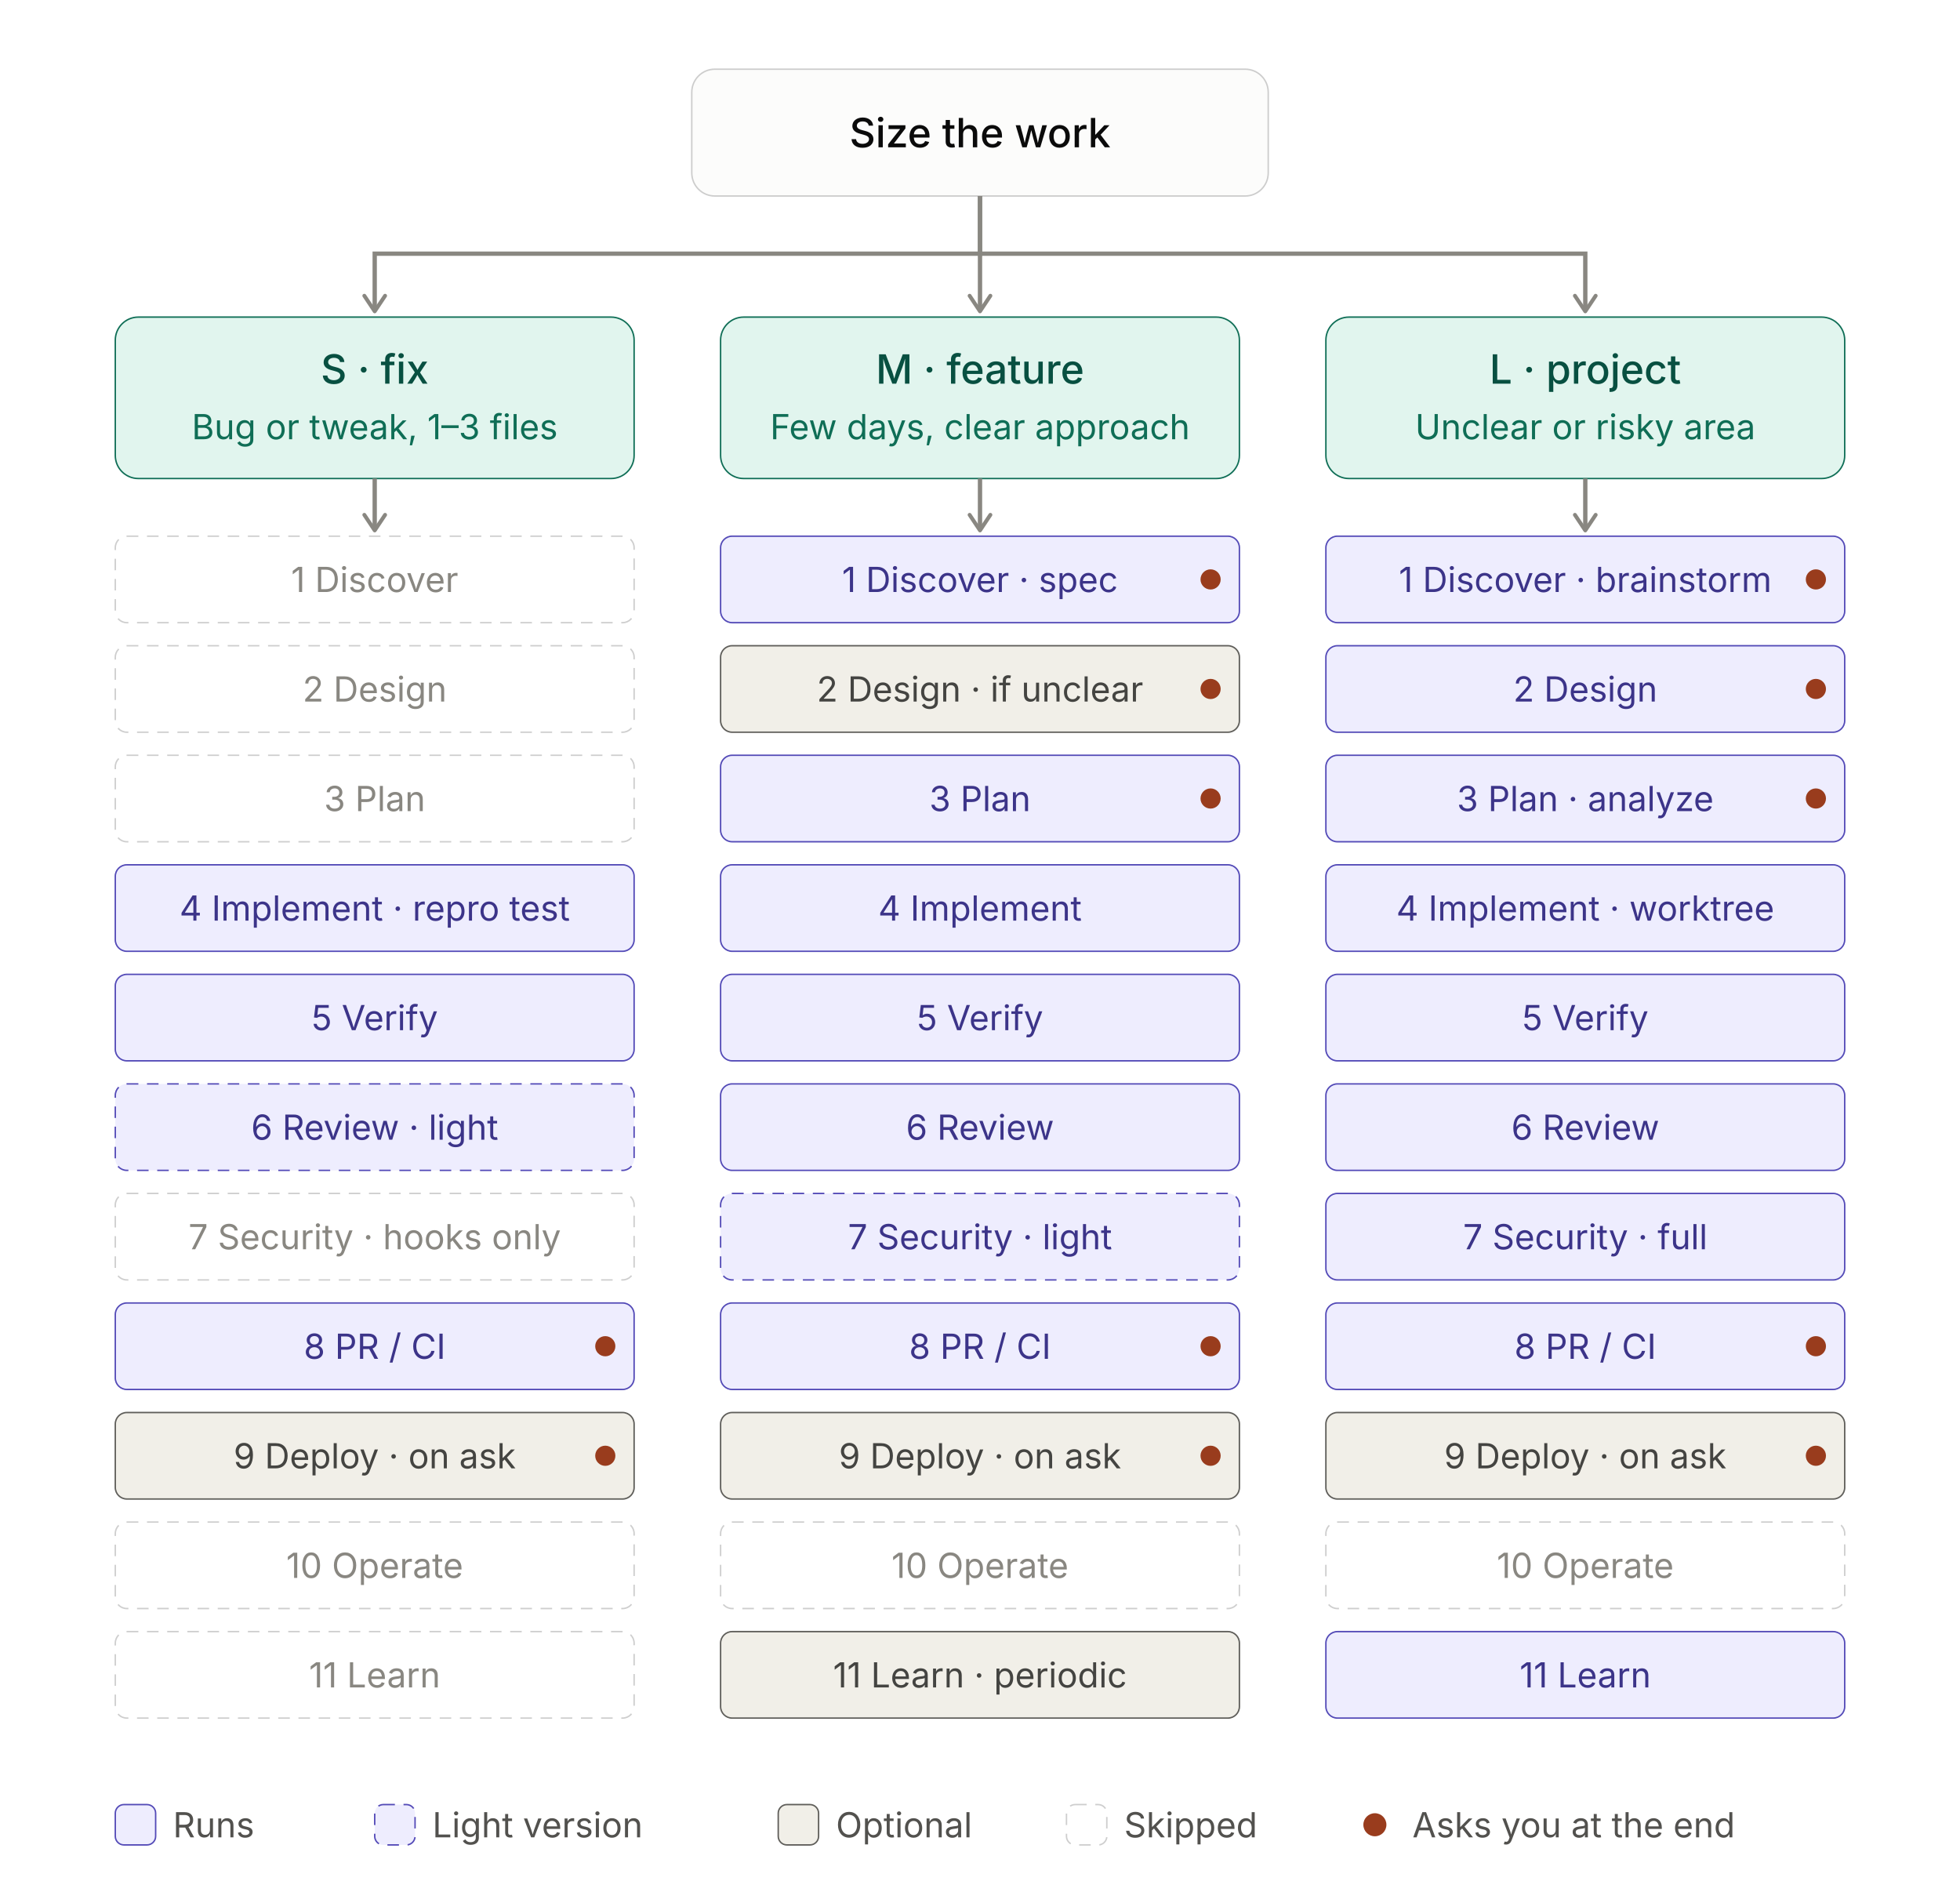
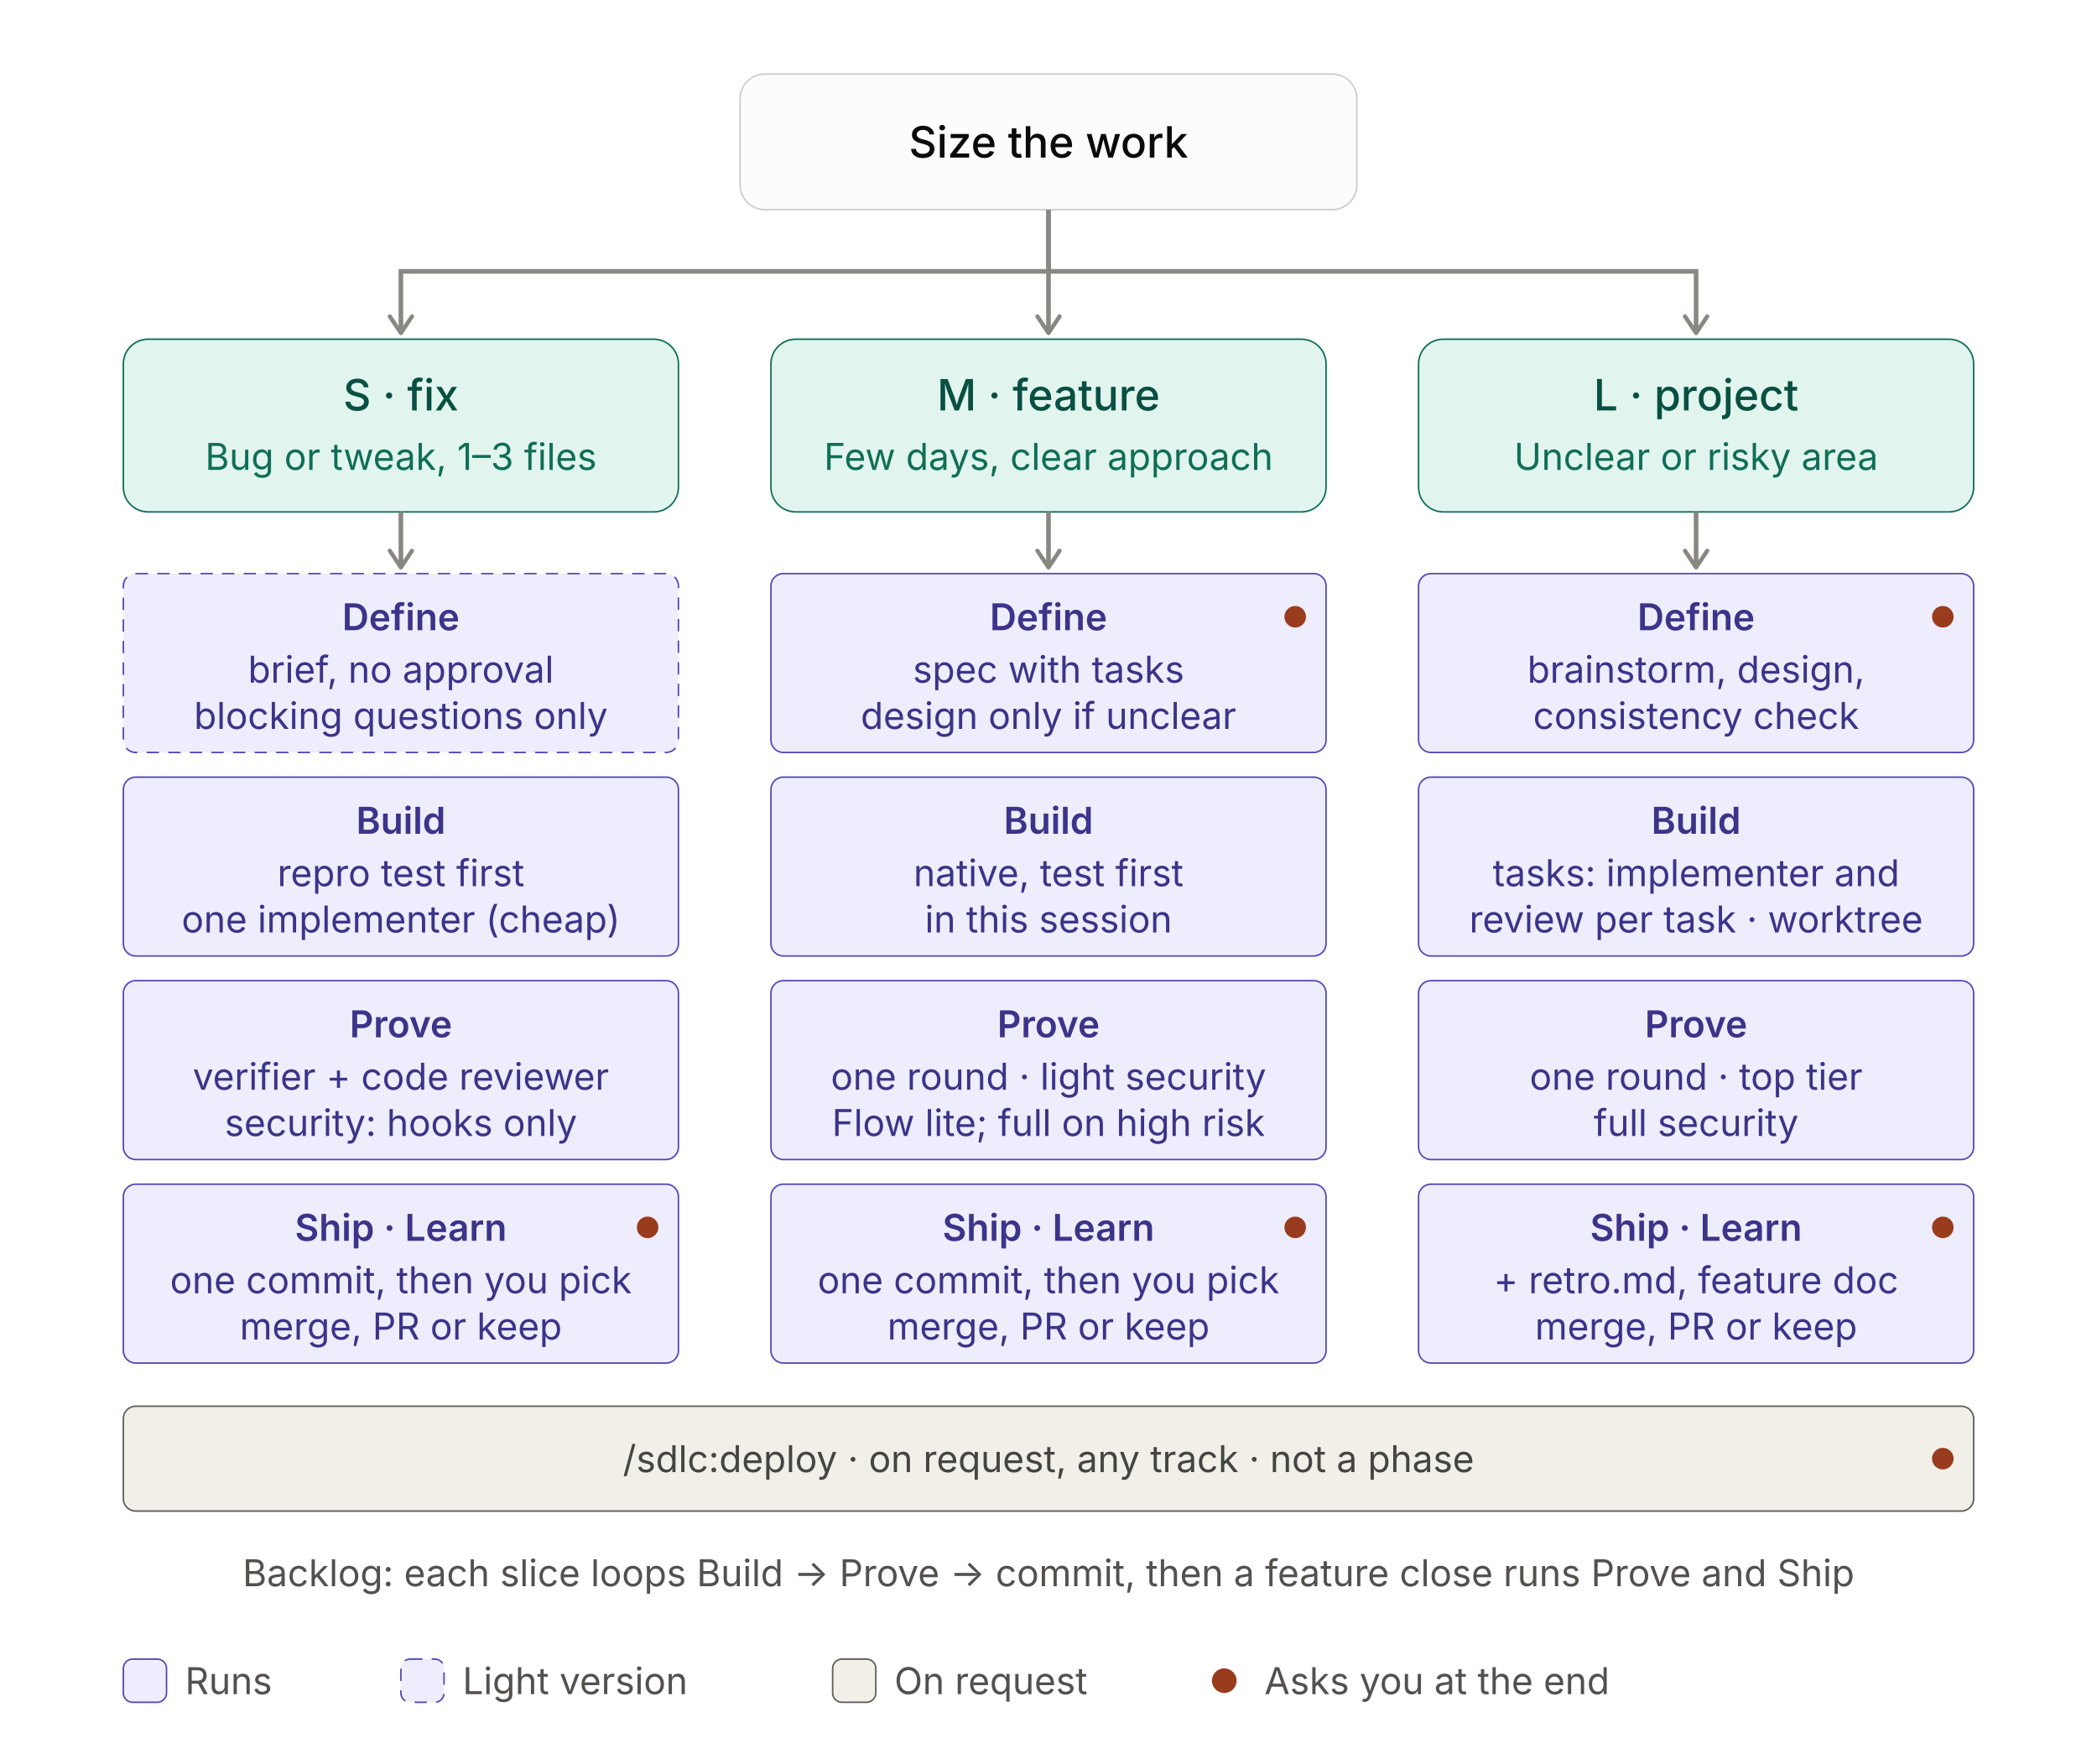
- <svg xmlns="http://www.w3.org/2000/svg" width="100%" viewBox="0 0 680 660" role="img">
+ <svg xmlns="http://www.w3.org/2000/svg" width="100%" viewBox="0 0 680 572" role="img">
  <style>
text{font-family:anthropic-sans,-apple-system,"system-ui","Segoe UI",sans-serif;text-anchor:middle;dominant-baseline:central}
.a{fill:none;stroke:#898781;stroke-width:1.5}
.t{font-size:14px;font-weight:500}.s{font-size:12px}.r{font-size:12px}
.l{font-size:12px;fill:#52514e}.l[text-anchor=start]{text-anchor:start}
rect{stroke-width:.5}
.neutral rect{fill:#fcfcfb;stroke:rgba(11,11,11,.2)}.neutral .t{fill:#0b0b0b}
.head rect{fill:#e1f5ee;stroke:#0f6e56}.head .t{fill:#085041}.head .s{fill:#0f6e56}
.run rect{fill:#eeedfe;stroke:#534ab7}.run .r{fill:#3c3489}
.light rect{fill:#eeedfe;stroke:#534ab7;stroke-dasharray:4 3}.light .r{fill:#3c3489}
.opt rect{fill:#f1efe8;stroke:#5f5e5a}.opt .r{fill:#444441}
.skip rect{fill:none;stroke:rgba(11,11,11,.2);stroke-dasharray:4 3}.skip .r{fill:#898781}
.dot{fill:#993c1d}
@media (prefers-color-scheme:dark){
.a{stroke:#a09e96}.l{fill:#aaa8a2}
.neutral rect{fill:#262624;stroke:rgba(255,255,255,.2)}.neutral .t{fill:#f0efea}
.head rect{fill:#0c3228;stroke:#5ac8a5}.head .t{fill:#aae6d4}.head .s{fill:#5ac8a5}
.run rect,.light rect{fill:#26244a;stroke:#a098f0}.run .r,.light .r{fill:#cecbfa}
.opt rect{fill:#2e2d2a;stroke:#a09e96}.opt .r{fill:#d3d1c7}
.skip rect{stroke:rgba(255,255,255,.2)}.skip .r{fill:#8a8881}
.dot{fill:#e68c6e}
}</style>
  <defs>
    <marker id="arrow" viewBox="0 0 10 10" refX="8" refY="5" markerWidth="6" markerHeight="6" orient="auto-start-reverse">
      <path d="M2 1L8 5L2 9" fill="none" stroke="context-stroke" stroke-width="1.5" stroke-linecap="round" stroke-linejoin="round" />
    </marker>
  </defs>
  <g class="neutral">
    <rect x="240" y="24" width="200" height="44" rx="8" />
    <text class="t" x="340" y="46">Size the work</text>
  </g>
  <path class="a" marker-end="url(#arrow)" d="M340 68 L340 88 L130 88 L130 108" />
  <line class="a" marker-end="url(#arrow)" x1="340" y1="68" x2="340" y2="108" />
  <path class="a" marker-end="url(#arrow)" d="M340 88 L550 88 L550 108" />
  <g class="head">
    <rect x="40" y="110" width="180" height="56" rx="8" />
    <text class="t" x="130.0" y="128">S · fix</text>
    <text class="s" x="130.0" y="148">Bug or tweak, 1–3 files</text>
  </g>
  <line class="a" marker-end="url(#arrow)" x1="130.0" y1="166" x2="130.0" y2="184" />
-   <g class="skip">
-     <rect x="40" y="186" width="180" height="30" rx="4" />
-     <text class="r" x="130.0" y="201">1 Discover</text>
-   </g>
-   <g class="skip">
-     <rect x="40" y="224" width="180" height="30" rx="4" />
-     <text class="r" x="130.0" y="239">2 Design</text>
-   </g>
-   <g class="skip">
-     <rect x="40" y="262" width="180" height="30" rx="4" />
-     <text class="r" x="130.0" y="277">3 Plan</text>
+   <g class="light">
+     <rect x="40" y="186" width="180" height="58" rx="4" />
+     <text class="r" x="130.0" y="200" font-weight="600">Define</text>
+     <text class="r" x="130.0" y="217">brief, no approval</text>
+     <text class="r" x="130.0" y="232">blocking questions only</text>
  </g>
  <g class="run">
-     <rect x="40" y="300" width="180" height="30" rx="4" />
-     <text class="r" x="130.0" y="315">4 Implement · repro test</text>
+     <rect x="40" y="252" width="180" height="58" rx="4" />
+     <text class="r" x="130.0" y="266" font-weight="600">Build</text>
+     <text class="r" x="130.0" y="283">repro test first</text>
+     <text class="r" x="130.0" y="298">one implementer (cheap)</text>
  </g>
  <g class="run">
-     <rect x="40" y="338" width="180" height="30" rx="4" />
-     <text class="r" x="130.0" y="353">5 Verify</text>
-   </g>
-   <g class="light">
-     <rect x="40" y="376" width="180" height="30" rx="4" />
-     <text class="r" x="130.0" y="391">6 Review · light</text>
-   </g>
-   <g class="skip">
-     <rect x="40" y="414" width="180" height="30" rx="4" />
-     <text class="r" x="130.0" y="429">7 Security · hooks only</text>
+     <rect x="40" y="318" width="180" height="58" rx="4" />
+     <text class="r" x="130.0" y="332" font-weight="600">Prove</text>
+     <text class="r" x="130.0" y="349">verifier + code reviewer</text>
+     <text class="r" x="130.0" y="364">security: hooks only</text>
  </g>
  <g class="run">
-     <rect x="40" y="452" width="180" height="30" rx="4" />
-     <text class="r" x="130.0" y="467">8 PR / CI</text>
-     <circle class="dot" cx="210" cy="467" r="3.5" />
-   </g>
-   <g class="opt">
-     <rect x="40" y="490" width="180" height="30" rx="4" />
-     <text class="r" x="130.0" y="505">9 Deploy · on ask</text>
-     <circle class="dot" cx="210" cy="505" r="3.5" />
-   </g>
-   <g class="skip">
-     <rect x="40" y="528" width="180" height="30" rx="4" />
-     <text class="r" x="130.0" y="543">10 Operate</text>
-   </g>
-   <g class="skip">
-     <rect x="40" y="566" width="180" height="30" rx="4" />
-     <text class="r" x="130.0" y="581">11 Learn</text>
+     <rect x="40" y="384" width="180" height="58" rx="4" />
+     <text class="r" x="130.0" y="398" font-weight="600">Ship · Learn</text>
+     <text class="r" x="130.0" y="415">one commit, then you pick</text>
+     <text class="r" x="130.0" y="430">merge, PR or keep</text>
+     <circle class="dot" cx="210" cy="398" r="3.5" />
  </g>
  <g class="head">
    <rect x="250" y="110" width="180" height="56" rx="8" />
    <text class="t" x="340.0" y="128">M · feature</text>
    <text class="s" x="340.0" y="148">Few days, clear approach</text>
  </g>
  <line class="a" marker-end="url(#arrow)" x1="340.0" y1="166" x2="340.0" y2="184" />
  <g class="run">
-     <rect x="250" y="186" width="180" height="30" rx="4" />
-     <text class="r" x="340.0" y="201">1 Discover · spec</text>
-     <circle class="dot" cx="420" cy="201" r="3.5" />
-   </g>
-   <g class="opt">
-     <rect x="250" y="224" width="180" height="30" rx="4" />
-     <text class="r" x="340.0" y="239">2 Design · if unclear</text>
-     <circle class="dot" cx="420" cy="239" r="3.5" />
+     <rect x="250" y="186" width="180" height="58" rx="4" />
+     <text class="r" x="340.0" y="200" font-weight="600">Define</text>
+     <text class="r" x="340.0" y="217">spec with tasks</text>
+     <text class="r" x="340.0" y="232">design only if unclear</text>
+     <circle class="dot" cx="420" cy="200" r="3.5" />
  </g>
  <g class="run">
-     <rect x="250" y="262" width="180" height="30" rx="4" />
-     <text class="r" x="340.0" y="277">3 Plan</text>
-     <circle class="dot" cx="420" cy="277" r="3.5" />
+     <rect x="250" y="252" width="180" height="58" rx="4" />
+     <text class="r" x="340.0" y="266" font-weight="600">Build</text>
+     <text class="r" x="340.0" y="283">native, test first</text>
+     <text class="r" x="340.0" y="298">in this session</text>
  </g>
  <g class="run">
-     <rect x="250" y="300" width="180" height="30" rx="4" />
-     <text class="r" x="340.0" y="315">4 Implement</text>
+     <rect x="250" y="318" width="180" height="58" rx="4" />
+     <text class="r" x="340.0" y="332" font-weight="600">Prove</text>
+     <text class="r" x="340.0" y="349">one round · light security</text>
+     <text class="r" x="340.0" y="364">Flow lite; full on high risk</text>
  </g>
  <g class="run">
-     <rect x="250" y="338" width="180" height="30" rx="4" />
-     <text class="r" x="340.0" y="353">5 Verify</text>
-   </g>
-   <g class="run">
-     <rect x="250" y="376" width="180" height="30" rx="4" />
-     <text class="r" x="340.0" y="391">6 Review</text>
-   </g>
-   <g class="light">
-     <rect x="250" y="414" width="180" height="30" rx="4" />
-     <text class="r" x="340.0" y="429">7 Security · light</text>
-   </g>
-   <g class="run">
-     <rect x="250" y="452" width="180" height="30" rx="4" />
-     <text class="r" x="340.0" y="467">8 PR / CI</text>
-     <circle class="dot" cx="420" cy="467" r="3.5" />
-   </g>
-   <g class="opt">
-     <rect x="250" y="490" width="180" height="30" rx="4" />
-     <text class="r" x="340.0" y="505">9 Deploy · on ask</text>
-     <circle class="dot" cx="420" cy="505" r="3.5" />
-   </g>
-   <g class="skip">
-     <rect x="250" y="528" width="180" height="30" rx="4" />
-     <text class="r" x="340.0" y="543">10 Operate</text>
-   </g>
-   <g class="opt">
-     <rect x="250" y="566" width="180" height="30" rx="4" />
-     <text class="r" x="340.0" y="581">11 Learn · periodic</text>
+     <rect x="250" y="384" width="180" height="58" rx="4" />
+     <text class="r" x="340.0" y="398" font-weight="600">Ship · Learn</text>
+     <text class="r" x="340.0" y="415">one commit, then you pick</text>
+     <text class="r" x="340.0" y="430">merge, PR or keep</text>
+     <circle class="dot" cx="420" cy="398" r="3.5" />
  </g>
  <g class="head">
    <rect x="460" y="110" width="180" height="56" rx="8" />
    <text class="t" x="550.0" y="128">L · project</text>
    <text class="s" x="550.0" y="148">Unclear or risky area</text>
  </g>
  <line class="a" marker-end="url(#arrow)" x1="550.0" y1="166" x2="550.0" y2="184" />
  <g class="run">
-     <rect x="460" y="186" width="180" height="30" rx="4" />
-     <text class="r" x="550.0" y="201">1 Discover · brainstorm</text>
-     <circle class="dot" cx="630" cy="201" r="3.5" />
+     <rect x="460" y="186" width="180" height="58" rx="4" />
+     <text class="r" x="550.0" y="200" font-weight="600">Define</text>
+     <text class="r" x="550.0" y="217">brainstorm, design,</text>
+     <text class="r" x="550.0" y="232">consistency check</text>
+     <circle class="dot" cx="630" cy="200" r="3.5" />
  </g>
  <g class="run">
-     <rect x="460" y="224" width="180" height="30" rx="4" />
-     <text class="r" x="550.0" y="239">2 Design</text>
-     <circle class="dot" cx="630" cy="239" r="3.5" />
+     <rect x="460" y="252" width="180" height="58" rx="4" />
+     <text class="r" x="550.0" y="266" font-weight="600">Build</text>
+     <text class="r" x="550.0" y="283">tasks: implementer and</text>
+     <text class="r" x="550.0" y="298">review per task · worktree</text>
  </g>
  <g class="run">
-     <rect x="460" y="262" width="180" height="30" rx="4" />
-     <text class="r" x="550.0" y="277">3 Plan · analyze</text>
-     <circle class="dot" cx="630" cy="277" r="3.5" />
+     <rect x="460" y="318" width="180" height="58" rx="4" />
+     <text class="r" x="550.0" y="332" font-weight="600">Prove</text>
+     <text class="r" x="550.0" y="349">one round · top tier</text>
+     <text class="r" x="550.0" y="364">full security</text>
  </g>
  <g class="run">
-     <rect x="460" y="300" width="180" height="30" rx="4" />
-     <text class="r" x="550.0" y="315">4 Implement · worktree</text>
-   </g>
-   <g class="run">
-     <rect x="460" y="338" width="180" height="30" rx="4" />
-     <text class="r" x="550.0" y="353">5 Verify</text>
-   </g>
-   <g class="run">
-     <rect x="460" y="376" width="180" height="30" rx="4" />
-     <text class="r" x="550.0" y="391">6 Review</text>
-   </g>
-   <g class="run">
-     <rect x="460" y="414" width="180" height="30" rx="4" />
-     <text class="r" x="550.0" y="429">7 Security · full</text>
-   </g>
-   <g class="run">
-     <rect x="460" y="452" width="180" height="30" rx="4" />
-     <text class="r" x="550.0" y="467">8 PR / CI</text>
-     <circle class="dot" cx="630" cy="467" r="3.5" />
+     <rect x="460" y="384" width="180" height="58" rx="4" />
+     <text class="r" x="550.0" y="398" font-weight="600">Ship · Learn</text>
+     <text class="r" x="550.0" y="415">+ retro.md, feature doc</text>
+     <text class="r" x="550.0" y="430">merge, PR or keep</text>
+     <circle class="dot" cx="630" cy="398" r="3.5" />
  </g>
  <g class="opt">
-     <rect x="460" y="490" width="180" height="30" rx="4" />
-     <text class="r" x="550.0" y="505">9 Deploy · on ask</text>
-     <circle class="dot" cx="630" cy="505" r="3.5" />
+     <rect x="40" y="456" width="600" height="34" rx="4" />
+     <text class="r" x="340" y="473">/sdlc:deploy · on request, any track · not a phase</text>
+     <circle class="dot" cx="630" cy="473" r="3.5" />
  </g>
-   <g class="skip">
-     <rect x="460" y="528" width="180" height="30" rx="4" />
-     <text class="r" x="550.0" y="543">10 Operate</text>
+   <text class="l" x="340" y="510">Backlog: each slice loops Build → Prove → commit, then a feature close runs Prove and Ship</text>
+   <g class="run">
+     <rect x="40" y="538" width="14" height="14" rx="3" />
  </g>
-   <g class="run">
-     <rect x="460" y="566" width="180" height="30" rx="4" />
-     <text class="r" x="550.0" y="581">11 Learn</text>
+   <text class="l" text-anchor="start" x="60" y="545">Runs</text>
+   <g class="light">
+     <rect x="130" y="538" width="14" height="14" rx="3" />
  </g>
-   <g class="run">
-     <rect x="40" y="626" width="14" height="14" rx="3" />
+   <text class="l" text-anchor="start" x="150" y="545">Light version</text>
+   <g class="opt">
+     <rect x="270" y="538" width="14" height="14" rx="3" />
  </g>
-   <text class="l" text-anchor="start" x="60" y="633">Runs</text>
-   <g class="light">
-     <rect x="130" y="626" width="14" height="14" rx="3" />
-   </g>
-   <text class="l" text-anchor="start" x="150" y="633">Light version</text>
-   <g class="opt">
-     <rect x="270" y="626" width="14" height="14" rx="3" />
-   </g>
-   <text class="l" text-anchor="start" x="290" y="633">Optional</text>
-   <g class="skip">
-     <rect x="370" y="626" width="14" height="14" rx="3" />
-   </g>
-   <text class="l" text-anchor="start" x="390" y="633">Skipped</text>
-   <circle class="dot" cx="477" cy="633" r="4" />
-   <text class="l" text-anchor="start" x="490" y="633">Asks you at the end</text>
+   <text class="l" text-anchor="start" x="290" y="545">On request</text>
+   <circle class="dot" cx="397" cy="545" r="4" />
+   <text class="l" text-anchor="start" x="410" y="545">Asks you at the end</text>
</svg>
